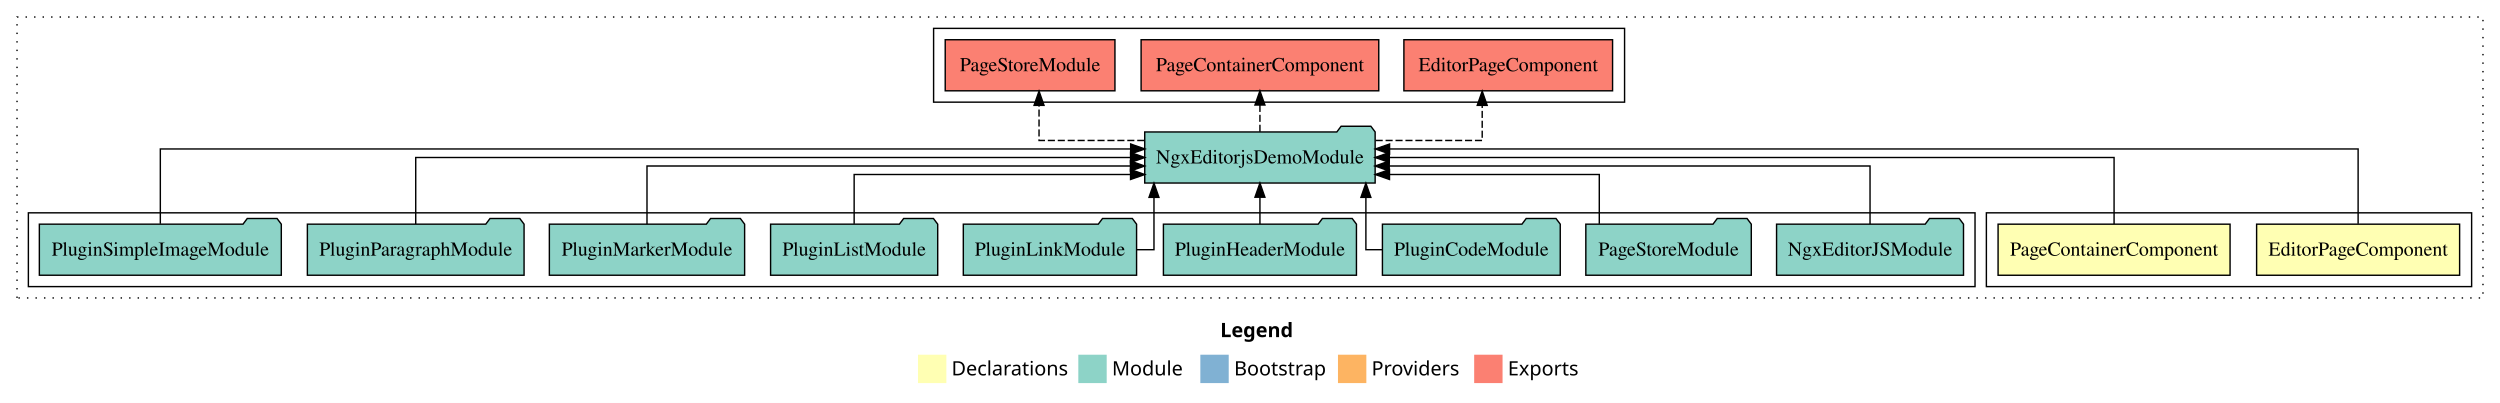
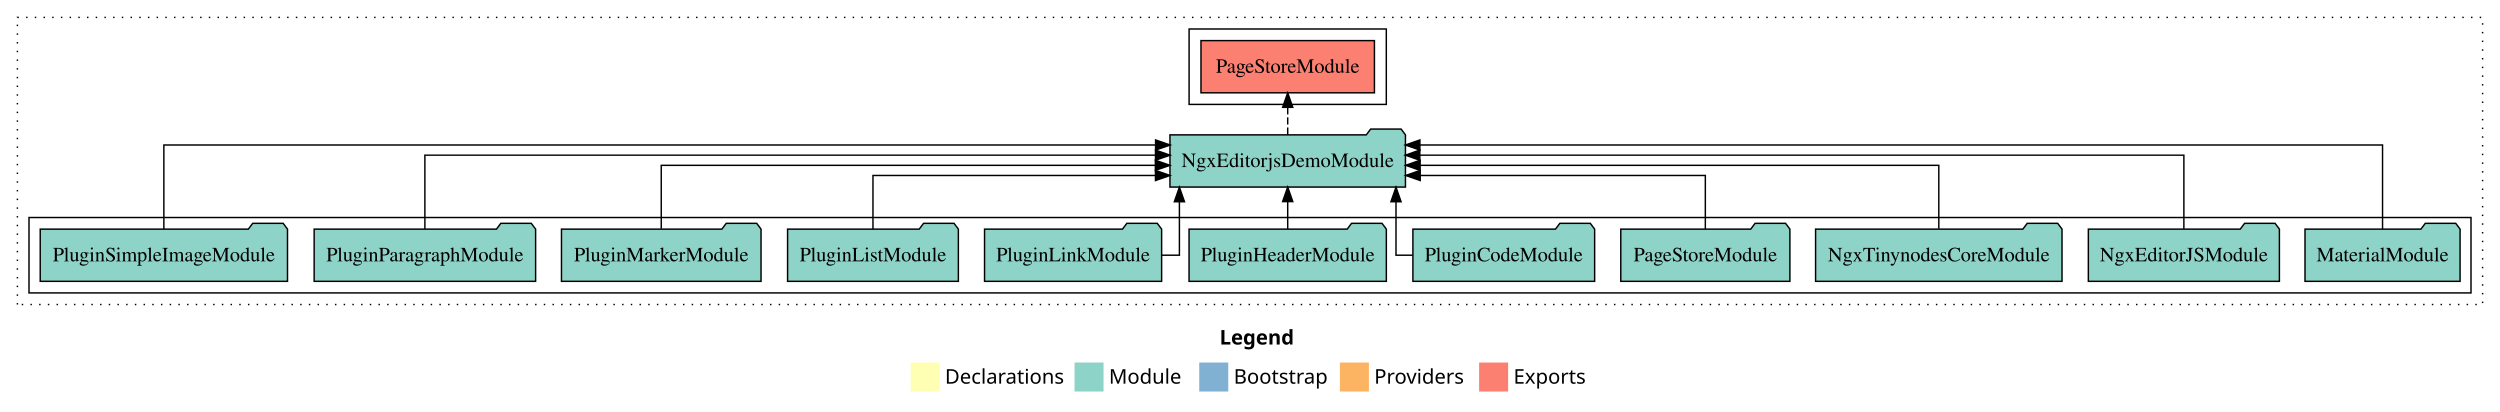
- <svg xmlns="http://www.w3.org/2000/svg" width="1762pt" height="284pt" viewBox="0.00 0.00 1762.00 284.00">
+ <svg xmlns="http://www.w3.org/2000/svg" width="1724pt" height="284pt" viewBox="0.00 0.00 1724.00 284.00">
  <g id="graph0" class="graph" transform="scale(1 1) rotate(0) translate(4 280)">
-     <polygon fill="#ffffff" stroke="transparent" points="-4,4 -4,-280 1758,-280 1758,4 -4,4" />
-     <text text-anchor="start" x="856.009" y="-42.4" font-family="sans-serif" font-weight="bold" font-size="14.00" fill="#000000">Legend</text>
-     <polygon fill="#ffffb3" stroke="transparent" points="643,-10 643,-30 663,-30 663,-10 643,-10" />
-     <text text-anchor="start" x="666.629" y="-15.4" font-family="sans-serif" font-size="14.00" fill="#000000">  Declarations</text>
-     <polygon fill="#8dd3c7" stroke="transparent" points="756,-10 756,-30 776,-30 776,-10 756,-10" />
-     <text text-anchor="start" x="779.725" y="-15.4" font-family="sans-serif" font-size="14.00" fill="#000000">  Module</text>
-     <polygon fill="#80b1d3" stroke="transparent" points="842,-10 842,-30 862,-30 862,-10 842,-10" />
-     <text text-anchor="start" x="865.781" y="-15.4" font-family="sans-serif" font-size="14.00" fill="#000000">  Bootstrap</text>
-     <polygon fill="#fdb462" stroke="transparent" points="939,-10 939,-30 959,-30 959,-10 939,-10" />
-     <text text-anchor="start" x="962.673" y="-15.4" font-family="sans-serif" font-size="14.00" fill="#000000">  Providers</text>
-     <polygon fill="#fb8072" stroke="transparent" points="1035,-10 1035,-30 1055,-30 1055,-10 1035,-10" />
-     <text text-anchor="start" x="1058.726" y="-15.4" font-family="sans-serif" font-size="14.00" fill="#000000">  Exports</text>
+     <polygon fill="#ffffff" stroke="transparent" points="-4,4 -4,-280 1720,-280 1720,4 -4,4" />
+     <text text-anchor="start" x="837.009" y="-42.4" font-family="sans-serif" font-weight="bold" font-size="14.00" fill="#000000">Legend</text>
+     <polygon fill="#ffffb3" stroke="transparent" points="624,-10 624,-30 644,-30 644,-10 624,-10" />
+     <text text-anchor="start" x="647.629" y="-15.4" font-family="sans-serif" font-size="14.00" fill="#000000">  Declarations</text>
+     <polygon fill="#8dd3c7" stroke="transparent" points="737,-10 737,-30 757,-30 757,-10 737,-10" />
+     <text text-anchor="start" x="760.725" y="-15.4" font-family="sans-serif" font-size="14.00" fill="#000000">  Module</text>
+     <polygon fill="#80b1d3" stroke="transparent" points="823,-10 823,-30 843,-30 843,-10 823,-10" />
+     <text text-anchor="start" x="846.781" y="-15.4" font-family="sans-serif" font-size="14.00" fill="#000000">  Bootstrap</text>
+     <polygon fill="#fdb462" stroke="transparent" points="920,-10 920,-30 940,-30 940,-10 920,-10" />
+     <text text-anchor="start" x="943.673" y="-15.4" font-family="sans-serif" font-size="14.00" fill="#000000">  Providers</text>
+     <polygon fill="#fb8072" stroke="transparent" points="1016,-10 1016,-30 1036,-30 1036,-10 1016,-10" />
+     <text text-anchor="start" x="1039.726" y="-15.4" font-family="sans-serif" font-size="14.00" fill="#000000">  Exports</text>
    <g id="clust1" class="cluster">
-       <polygon fill="none" stroke="#000000" stroke-dasharray="1,5" points="8,-70 8,-268 1746,-268 1746,-70 8,-70" />
+       <polygon fill="none" stroke="#000000" stroke-dasharray="1,5" points="8,-70 8,-268 1708,-268 1708,-70 8,-70" />
    </g>
-     <g id="clust2" class="cluster">
-       <polygon fill="none" stroke="#000000" points="1396,-78 1396,-130 1738,-130 1738,-78 1396,-78" />
+     <g id="clust3" class="cluster">
+       <polygon fill="none" stroke="#000000" points="16,-78 16,-130 1700,-130 1700,-78 16,-78" />
    </g>
-     <g id="clust5" class="cluster">
-       <polygon fill="none" stroke="#000000" points="16,-78 16,-130 1388,-130 1388,-78 16,-78" />
-     </g>
-     <g id="clust6" class="cluster">
-       <polygon fill="none" stroke="#000000" points="654,-208 654,-260 1141,-260 1141,-208 654,-208" />
+     <g id="clust4" class="cluster">
+       <polygon fill="none" stroke="#000000" points="816,-208 816,-260 952,-260 952,-208 816,-208" />
    </g>
    <g id="node1" class="node">
-       <polygon fill="#ffffb3" stroke="#000000" points="1729.539,-122 1586.461,-122 1586.461,-86 1729.539,-86 1729.539,-122" />
-       <text text-anchor="middle" x="1658" y="-99.8" font-family="Times,serif" font-size="14.00" fill="#000000">EditorPageComponent</text>
+       <polygon fill="#8dd3c7" stroke="#000000" points="1692.471,-122 1689.471,-126 1668.471,-126 1665.471,-122 1585.529,-122 1585.529,-86 1692.471,-86 1692.471,-122" />
+       <text text-anchor="middle" x="1639" y="-99.8" font-family="Times,serif" font-size="14.00" fill="#000000">MaterialModule</text>
    </g>
-     <g id="node3" class="node">
+     <g id="node12" class="node">
      <polygon fill="#8dd3c7" stroke="#000000" points="965.198,-187 962.198,-191 941.198,-191 938.198,-187 802.802,-187 802.802,-151 965.198,-151 965.198,-187" />
      <text text-anchor="middle" x="884" y="-164.8" font-family="Times,serif" font-size="14.00" fill="#000000">NgxEditorjsDemoModule</text>
    </g>
    <g id="edge1" class="edge">
-       <path fill="none" stroke="#000000" d="M1658,-122.284C1658,-143.321 1658,-175 1658,-175 1658,-175 975.369,-175 975.369,-175" />
-       <polygon fill="#000000" stroke="#000000" points="975.369,-171.5 965.369,-175 975.369,-178.5 975.369,-171.5" />
+       <path fill="none" stroke="#000000" d="M1639,-122.011C1639,-144.485 1639,-180 1639,-180 1639,-180 975.157,-180 975.157,-180" />
+       <polygon fill="#000000" stroke="#000000" points="975.157,-176.5 965.157,-180 975.157,-183.5 975.157,-176.5" />
    </g>
    <g id="node2" class="node">
-       <polygon fill="#ffffb3" stroke="#000000" points="1567.752,-122 1404.248,-122 1404.248,-86 1567.752,-86 1567.752,-122" />
-       <text text-anchor="middle" x="1486" y="-99.8" font-family="Times,serif" font-size="14.00" fill="#000000">PageContainerComponent</text>
+       <polygon fill="#8dd3c7" stroke="#000000" points="1567.878,-122 1564.878,-126 1543.878,-126 1540.878,-122 1436.122,-122 1436.122,-86 1567.878,-86 1567.878,-122" />
+       <text text-anchor="middle" x="1502" y="-99.8" font-family="Times,serif" font-size="14.00" fill="#000000">NgxEditorJSModule</text>
    </g>
    <g id="edge2" class="edge">
-       <path fill="none" stroke="#000000" d="M1486,-122.106C1486,-141.339 1486,-169 1486,-169 1486,-169 975.188,-169 975.188,-169" />
-       <polygon fill="#000000" stroke="#000000" points="975.188,-165.5 965.188,-169 975.188,-172.5 975.188,-165.5" />
+       <path fill="none" stroke="#000000" d="M1502,-122.129C1502,-142.572 1502,-173 1502,-173 1502,-173 975.11,-173 975.11,-173" />
+       <polygon fill="#000000" stroke="#000000" points="975.11,-169.5 965.11,-173 975.11,-176.5 975.11,-169.5" />
    </g>
-     <g id="node13" class="node">
-       <polygon fill="#fb8072" stroke="#000000" points="1132.539,-252 985.461,-252 985.461,-216 1132.539,-216 1132.539,-252" />
-       <text text-anchor="middle" x="1059" y="-229.8" font-family="Times,serif" font-size="14.00" fill="#000000">EditorPageComponent </text>
+     <g id="node3" class="node">
+       <polygon fill="#8dd3c7" stroke="#000000" points="1417.971,-122 1414.971,-126 1393.971,-126 1390.971,-122 1248.029,-122 1248.029,-86 1417.971,-86 1417.971,-122" />
+       <text text-anchor="middle" x="1333" y="-99.8" font-family="Times,serif" font-size="14.00" fill="#000000">NgxTinynodesCoreModule</text>
    </g>
-     <g id="edge12" class="edge">
-       <path fill="none" stroke="#000000" stroke-dasharray="5,2" d="M965.54,-181C1003.605,-181 1040.657,-181 1040.657,-181 1040.657,-181 1040.657,-205.76 1040.657,-205.76" />
-       <polygon fill="#000000" stroke="#000000" points="1037.157,-205.76 1040.657,-215.76 1044.157,-205.76 1037.157,-205.76" />
-     </g>
-     <g id="node14" class="node">
-       <polygon fill="#fb8072" stroke="#000000" points="967.752,-252 800.248,-252 800.248,-216 967.752,-216 967.752,-252" />
-       <text text-anchor="middle" x="884" y="-229.8" font-family="Times,serif" font-size="14.00" fill="#000000">PageContainerComponent </text>
-     </g>
-     <g id="edge13" class="edge">
-       <path fill="none" stroke="#000000" stroke-dasharray="5,2" d="M884,-187.106C884,-187.106 884,-205.991 884,-205.991" />
-       <polygon fill="#000000" stroke="#000000" points="880.5,-205.991 884,-215.991 887.5,-205.991 880.5,-205.991" />
-     </g>
-     <g id="node15" class="node">
-       <polygon fill="#fb8072" stroke="#000000" points="781.81,-252 662.19,-252 662.19,-216 781.81,-216 781.81,-252" />
-       <text text-anchor="middle" x="722" y="-229.8" font-family="Times,serif" font-size="14.00" fill="#000000">PageStoreModule </text>
-     </g>
-     <g id="edge14" class="edge">
-       <path fill="none" stroke="#000000" stroke-dasharray="5,2" d="M802.509,-181C764.84,-181 728.313,-181 728.313,-181 728.313,-181 728.313,-205.76 728.313,-205.76" />
-       <polygon fill="#000000" stroke="#000000" points="724.813,-205.76 728.313,-215.76 731.813,-205.76 724.813,-205.76" />
+     <g id="edge3" class="edge">
+       <path fill="none" stroke="#000000" d="M1333,-122.267C1333,-140.555 1333,-166 1333,-166 1333,-166 975.311,-166 975.311,-166" />
+       <polygon fill="#000000" stroke="#000000" points="975.311,-162.5 965.311,-166 975.311,-169.5 975.311,-162.5" />
    </g>
    <g id="node4" class="node">
-       <polygon fill="#8dd3c7" stroke="#000000" points="1379.878,-122 1376.878,-126 1355.878,-126 1352.878,-122 1248.122,-122 1248.122,-86 1379.878,-86 1379.878,-122" />
-       <text text-anchor="middle" x="1314" y="-99.8" font-family="Times,serif" font-size="14.00" fill="#000000">NgxEditorJSModule</text>
-     </g>
-     <g id="edge3" class="edge">
-       <path fill="none" stroke="#000000" d="M1314,-122.022C1314,-139.373 1314,-163 1314,-163 1314,-163 975.132,-163 975.132,-163" />
-       <polygon fill="#000000" stroke="#000000" points="975.132,-159.5 965.132,-163 975.132,-166.5 975.132,-159.5" />
-     </g>
-     <g id="node5" class="node">
      <polygon fill="#8dd3c7" stroke="#000000" points="1230.31,-122 1227.31,-126 1206.31,-126 1203.31,-122 1113.69,-122 1113.69,-86 1230.31,-86 1230.31,-122" />
      <text text-anchor="middle" x="1172" y="-99.8" font-family="Times,serif" font-size="14.00" fill="#000000">PageStoreModule</text>
    </g>
    <g id="edge4" class="edge">
-       <path fill="none" stroke="#000000" d="M1123.182,-122.24C1123.182,-137.571 1123.182,-157 1123.182,-157 1123.182,-157 975.31,-157 975.31,-157" />
-       <polygon fill="#000000" stroke="#000000" points="975.31,-153.5 965.31,-157 975.31,-160.5 975.31,-153.5" />
+       <path fill="none" stroke="#000000" d="M1172,-122.009C1172,-138.049 1172,-159 1172,-159 1172,-159 975.374,-159 975.374,-159" />
+       <polygon fill="#000000" stroke="#000000" points="975.375,-155.5 965.374,-159 975.374,-162.5 975.375,-155.5" />
    </g>
-     <g id="node6" class="node">
+     <g id="node5" class="node">
      <polygon fill="#8dd3c7" stroke="#000000" points="1095.665,-122 1092.665,-126 1071.665,-126 1068.665,-122 970.335,-122 970.335,-86 1095.665,-86 1095.665,-122" />
      <text text-anchor="middle" x="1033" y="-99.8" font-family="Times,serif" font-size="14.00" fill="#000000">PluginCodeModule</text>
    </g>
    <g id="edge5" class="edge">
      <path fill="none" stroke="#000000" d="M970.293,-104C963.326,-104 958.681,-104 958.681,-104 958.681,-104 958.681,-140.894 958.681,-140.894" />
      <polygon fill="#000000" stroke="#000000" points="955.181,-140.894 958.681,-150.894 962.181,-140.894 955.181,-140.894" />
    </g>
-     <g id="node7" class="node">
+     <g id="node6" class="node">
      <polygon fill="#8dd3c7" stroke="#000000" points="952.025,-122 949.025,-126 928.025,-126 925.025,-122 815.975,-122 815.975,-86 952.025,-86 952.025,-122" />
      <text text-anchor="middle" x="884" y="-99.8" font-family="Times,serif" font-size="14.00" fill="#000000">PluginHeaderModule</text>
    </g>
    <g id="edge6" class="edge">
      <path fill="none" stroke="#000000" d="M884,-122.106C884,-122.106 884,-140.991 884,-140.991" />
      <polygon fill="#000000" stroke="#000000" points="880.5,-140.991 884,-150.991 887.5,-140.991 880.5,-140.991" />
    </g>
-     <g id="node8" class="node">
+     <g id="node7" class="node">
      <polygon fill="#8dd3c7" stroke="#000000" points="797.058,-122 794.058,-126 773.058,-126 770.058,-122 674.942,-122 674.942,-86 797.058,-86 797.058,-122" />
      <text text-anchor="middle" x="736" y="-99.8" font-family="Times,serif" font-size="14.00" fill="#000000">PluginLinkModule</text>
    </g>
    <g id="edge7" class="edge">
      <path fill="none" stroke="#000000" d="M797.212,-104C804.446,-104 809.319,-104 809.319,-104 809.319,-104 809.319,-140.894 809.319,-140.894" />
      <polygon fill="#000000" stroke="#000000" points="805.819,-140.894 809.319,-150.894 812.819,-140.894 805.819,-140.894" />
    </g>
-     <g id="node9" class="node">
+     <g id="node8" class="node">
      <polygon fill="#8dd3c7" stroke="#000000" points="656.892,-122 653.892,-126 632.892,-126 629.892,-122 539.108,-122 539.108,-86 656.892,-86 656.892,-122" />
      <text text-anchor="middle" x="598" y="-99.8" font-family="Times,serif" font-size="14.00" fill="#000000">PluginListModule</text>
    </g>
    <g id="edge8" class="edge">
-       <path fill="none" stroke="#000000" d="M598,-122.24C598,-137.571 598,-157 598,-157 598,-157 792.809,-157 792.809,-157" />
-       <polygon fill="#000000" stroke="#000000" points="792.809,-160.5 802.809,-157 792.809,-153.5 792.809,-160.5" />
+       <path fill="none" stroke="#000000" d="M598,-122.009C598,-138.049 598,-159 598,-159 598,-159 792.809,-159 792.809,-159" />
+       <polygon fill="#000000" stroke="#000000" points="792.809,-162.5 802.809,-159 792.809,-155.5 792.809,-162.5" />
    </g>
-     <g id="node10" class="node">
+     <g id="node9" class="node">
      <polygon fill="#8dd3c7" stroke="#000000" points="520.809,-122 517.809,-126 496.809,-126 493.809,-122 383.191,-122 383.191,-86 520.809,-86 520.809,-122" />
      <text text-anchor="middle" x="452" y="-99.8" font-family="Times,serif" font-size="14.00" fill="#000000">PluginMarkerModule</text>
    </g>
    <g id="edge9" class="edge">
-       <path fill="none" stroke="#000000" d="M452,-122.022C452,-139.373 452,-163 452,-163 452,-163 792.744,-163 792.744,-163" />
-       <polygon fill="#000000" stroke="#000000" points="792.744,-166.5 802.744,-163 792.744,-159.5 792.744,-166.5" />
+       <path fill="none" stroke="#000000" d="M452,-122.267C452,-140.555 452,-166 452,-166 452,-166 792.744,-166 792.744,-166" />
+       <polygon fill="#000000" stroke="#000000" points="792.744,-169.5 802.744,-166 792.744,-162.5 792.744,-169.5" />
    </g>
-     <g id="node11" class="node">
+     <g id="node10" class="node">
      <polygon fill="#8dd3c7" stroke="#000000" points="365.361,-122 362.361,-126 341.361,-126 338.361,-122 212.639,-122 212.639,-86 365.361,-86 365.361,-122" />
      <text text-anchor="middle" x="289" y="-99.8" font-family="Times,serif" font-size="14.00" fill="#000000">PluginParagraphModule</text>
    </g>
    <g id="edge10" class="edge">
-       <path fill="none" stroke="#000000" d="M289,-122.106C289,-141.339 289,-169 289,-169 289,-169 792.826,-169 792.826,-169" />
-       <polygon fill="#000000" stroke="#000000" points="792.826,-172.5 802.826,-169 792.826,-165.5 792.826,-172.5" />
+       <path fill="none" stroke="#000000" d="M289,-122.129C289,-142.572 289,-173 289,-173 289,-173 792.826,-173 792.826,-173" />
+       <polygon fill="#000000" stroke="#000000" points="792.826,-176.5 802.826,-173 792.826,-169.5 792.826,-176.5" />
    </g>
-     <g id="node12" class="node">
+     <g id="node11" class="node">
      <polygon fill="#8dd3c7" stroke="#000000" points="194.263,-122 191.263,-126 170.263,-126 167.263,-122 23.737,-122 23.737,-86 194.263,-86 194.263,-122" />
      <text text-anchor="middle" x="109" y="-99.8" font-family="Times,serif" font-size="14.00" fill="#000000">PluginSimpleImageModule</text>
    </g>
    <g id="edge11" class="edge">
-       <path fill="none" stroke="#000000" d="M109,-122.284C109,-143.321 109,-175 109,-175 109,-175 792.891,-175 792.891,-175" />
-       <polygon fill="#000000" stroke="#000000" points="792.891,-178.5 802.891,-175 792.891,-171.5 792.891,-178.5" />
+       <path fill="none" stroke="#000000" d="M109,-122.011C109,-144.485 109,-180 109,-180 109,-180 792.891,-180 792.891,-180" />
+       <polygon fill="#000000" stroke="#000000" points="792.891,-183.5 802.891,-180 792.891,-176.5 792.891,-183.5" />
+     </g>
+     <g id="node13" class="node">
+       <polygon fill="#fb8072" stroke="#000000" points="943.81,-252 824.19,-252 824.19,-216 943.81,-216 943.81,-252" />
+       <text text-anchor="middle" x="884" y="-229.8" font-family="Times,serif" font-size="14.00" fill="#000000">PageStoreModule </text>
+     </g>
+     <g id="edge12" class="edge">
+       <path fill="none" stroke="#000000" stroke-dasharray="5,2" d="M884,-187.106C884,-187.106 884,-205.991 884,-205.991" />
+       <polygon fill="#000000" stroke="#000000" points="880.5,-205.991 884,-215.991 887.5,-205.991 880.5,-205.991" />
    </g>
  </g>
</svg>
